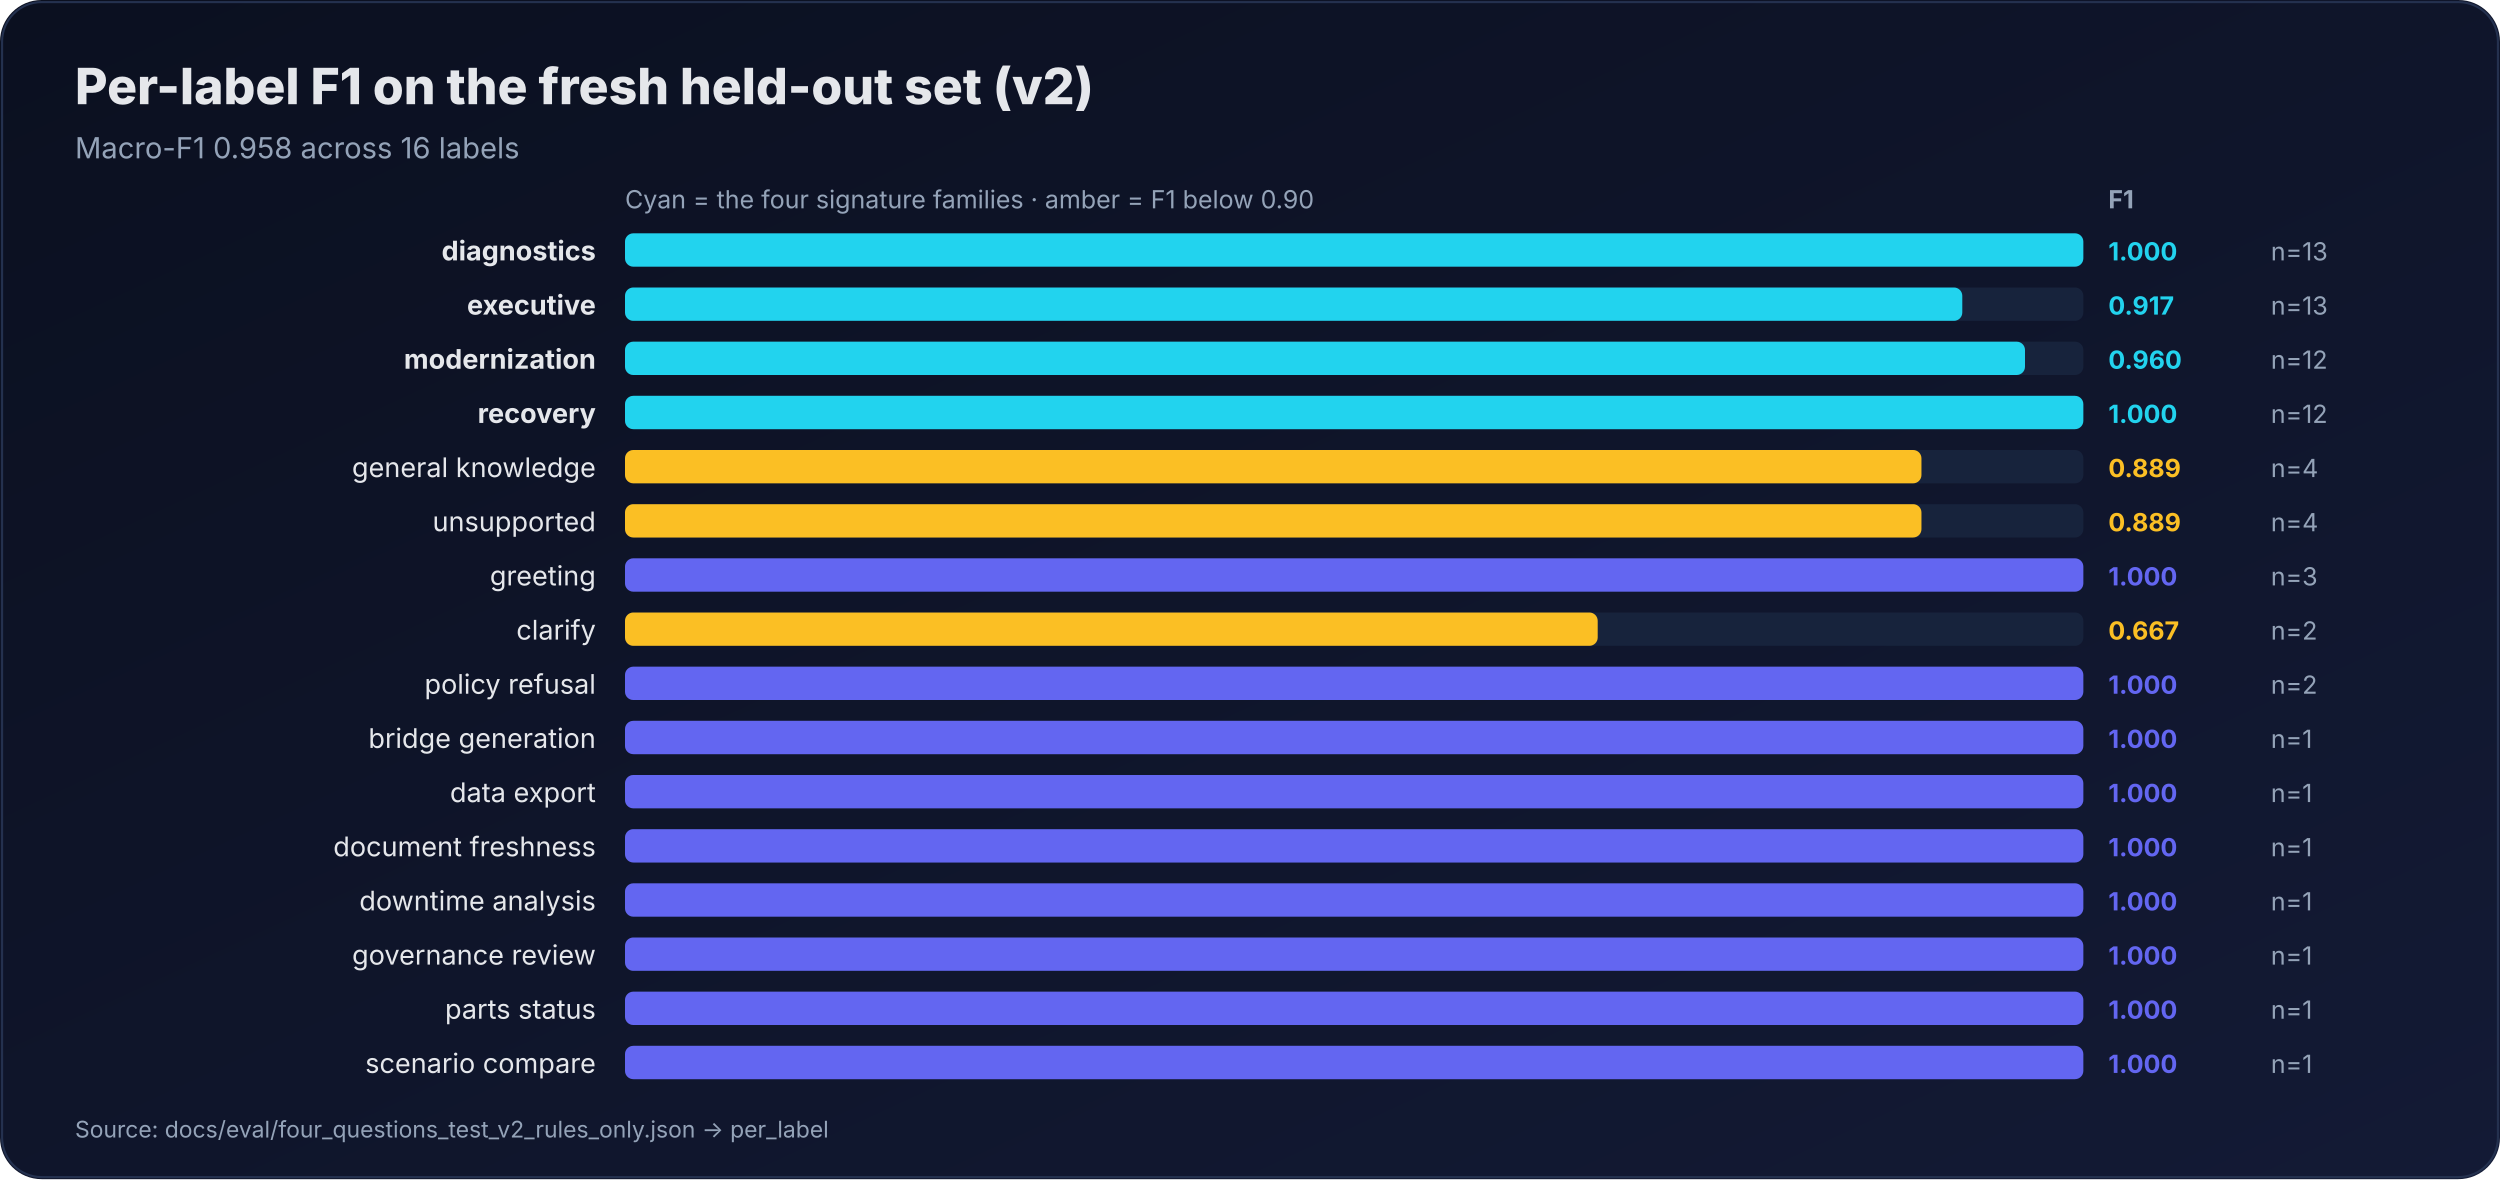
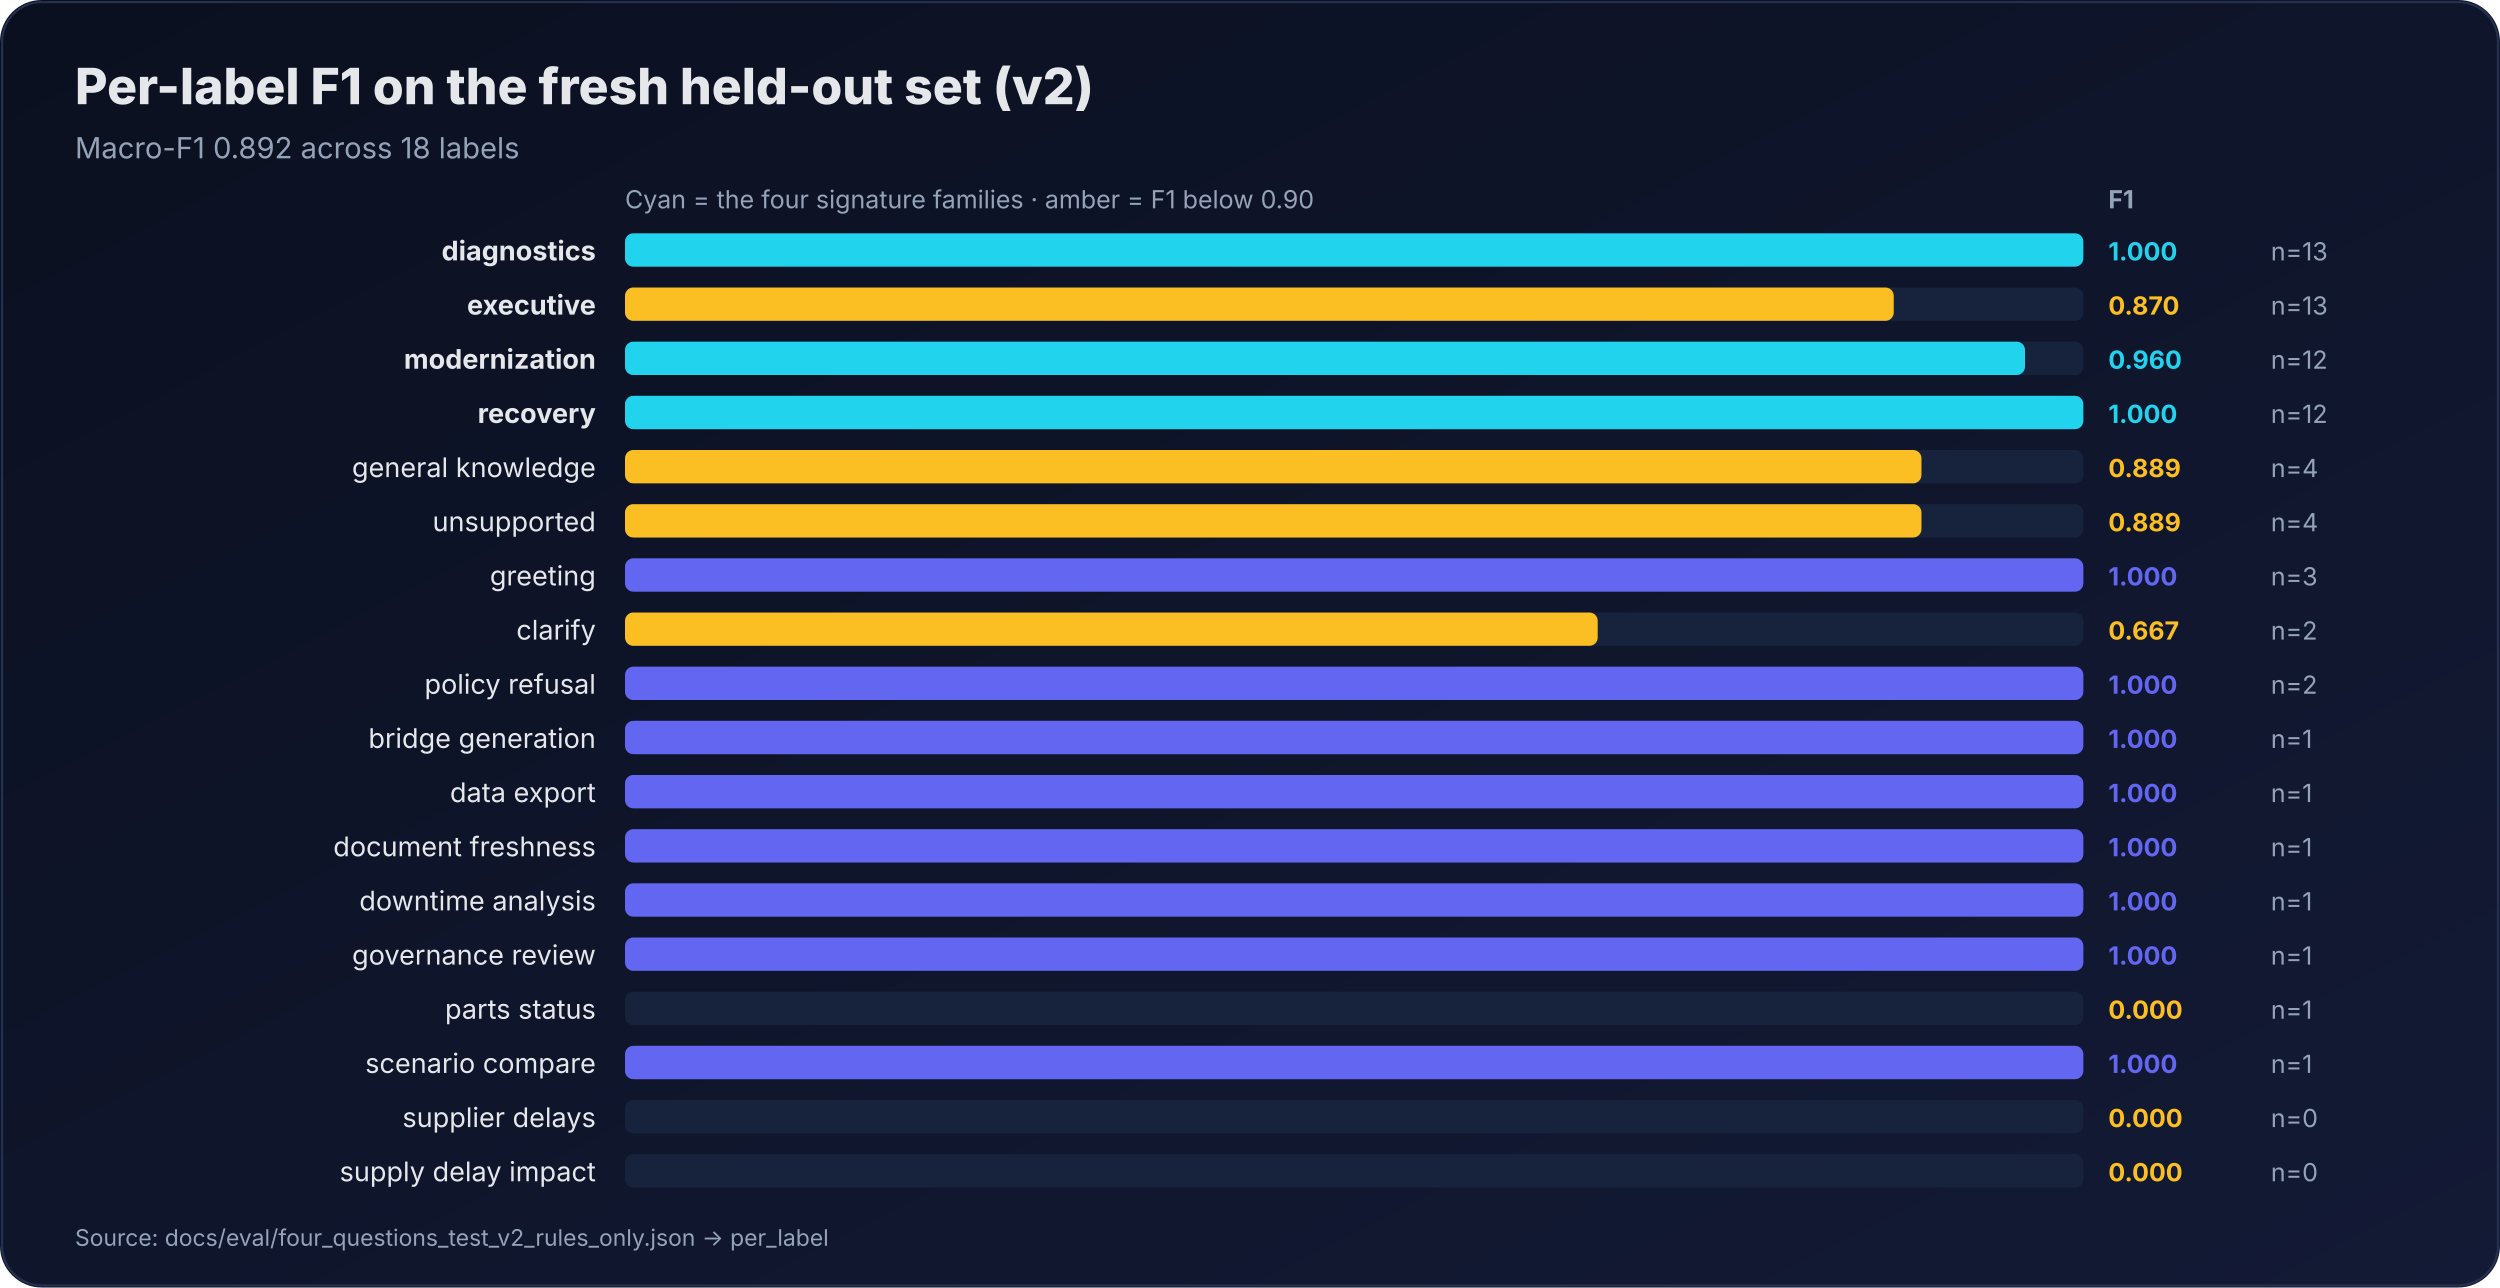
- <svg xmlns="http://www.w3.org/2000/svg" viewBox="0 0 1200 566" width="1200" height="566" role="img" aria-label="Per-label F1 on the fresh held-out set (v2)">
+ <svg xmlns="http://www.w3.org/2000/svg" viewBox="0 0 1200 618" width="1200" height="618" role="img" aria-label="Per-label F1 on the fresh held-out set (v2)">
  <defs>
    <linearGradient id="g" x1="0" y1="0" x2="1" y2="1">
      <stop offset="0" stop-color="#0B1020" />
      <stop offset="1" stop-color="#131A35" />
    </linearGradient>
  </defs>
-   <rect width="1200" height="566" rx="20" fill="url(#g)" />
-   <rect x="1" y="1" width="1198" height="564" rx="19" fill="none" stroke="#24314F" />
+   <rect width="1200" height="618" rx="20" fill="url(#g)" />
+   <rect x="1" y="1" width="1198" height="616" rx="19" fill="none" stroke="#24314F" />
  <text x="36" y="50" font-family="Inter, 'Segoe UI', system-ui, -apple-system, Helvetica, Arial, sans-serif" font-size="24" font-weight="800" fill="#E5E7EB" text-anchor="start">Per-label F1 on the fresh held-out set (v2)</text>
-   <text x="36" y="76" font-family="Inter, 'Segoe UI', system-ui, -apple-system, Helvetica, Arial, sans-serif" font-size="14" font-weight="400" fill="#94A3B8" text-anchor="start">Macro-F1 0.958 across 16 labels</text>
+   <text x="36" y="76" font-family="Inter, 'Segoe UI', system-ui, -apple-system, Helvetica, Arial, sans-serif" font-size="14" font-weight="400" fill="#94A3B8" text-anchor="start">Macro-F1 0.892 across 18 labels</text>
  <text x="286" y="125" font-family="Inter, 'Segoe UI', system-ui, -apple-system, Helvetica, Arial, sans-serif" font-size="13" font-weight="700" fill="#E5E7EB" text-anchor="end">diagnostics</text>
  <rect x="300" y="112" width="700" height="16" rx="4" fill="#17233C" />
  <rect x="300" y="112" width="700.0" height="16" rx="4" fill="#22D3EE" />
  <text x="1012" y="125" font-family="Inter, 'Segoe UI', system-ui, -apple-system, Helvetica, Arial, sans-serif" font-size="12" font-weight="700" fill="#22D3EE" text-anchor="start">1.000</text>
  <text x="1090" y="125" font-family="Inter, 'Segoe UI', system-ui, -apple-system, Helvetica, Arial, sans-serif" font-size="12" font-weight="400" fill="#94A3B8" text-anchor="start">n=13</text>
  <text x="286" y="151" font-family="Inter, 'Segoe UI', system-ui, -apple-system, Helvetica, Arial, sans-serif" font-size="13" font-weight="700" fill="#E5E7EB" text-anchor="end">executive</text>
  <rect x="300" y="138" width="700" height="16" rx="4" fill="#17233C" />
-   <rect x="300" y="138" width="641.9" height="16" rx="4" fill="#22D3EE" />
-   <text x="1012" y="151" font-family="Inter, 'Segoe UI', system-ui, -apple-system, Helvetica, Arial, sans-serif" font-size="12" font-weight="700" fill="#22D3EE" text-anchor="start">0.917</text>
+   <rect x="300" y="138" width="609.0" height="16" rx="4" fill="#FBBF24" />
+   <text x="1012" y="151" font-family="Inter, 'Segoe UI', system-ui, -apple-system, Helvetica, Arial, sans-serif" font-size="12" font-weight="700" fill="#FBBF24" text-anchor="start">0.870</text>
  <text x="1090" y="151" font-family="Inter, 'Segoe UI', system-ui, -apple-system, Helvetica, Arial, sans-serif" font-size="12" font-weight="400" fill="#94A3B8" text-anchor="start">n=13</text>
  <text x="286" y="177" font-family="Inter, 'Segoe UI', system-ui, -apple-system, Helvetica, Arial, sans-serif" font-size="13" font-weight="700" fill="#E5E7EB" text-anchor="end">modernization</text>
  <rect x="300" y="164" width="700" height="16" rx="4" fill="#17233C" />
  <rect x="300" y="164" width="672.0" height="16" rx="4" fill="#22D3EE" />
  <text x="1012" y="177" font-family="Inter, 'Segoe UI', system-ui, -apple-system, Helvetica, Arial, sans-serif" font-size="12" font-weight="700" fill="#22D3EE" text-anchor="start">0.960</text>
  <text x="1090" y="177" font-family="Inter, 'Segoe UI', system-ui, -apple-system, Helvetica, Arial, sans-serif" font-size="12" font-weight="400" fill="#94A3B8" text-anchor="start">n=12</text>
  <text x="286" y="203" font-family="Inter, 'Segoe UI', system-ui, -apple-system, Helvetica, Arial, sans-serif" font-size="13" font-weight="700" fill="#E5E7EB" text-anchor="end">recovery</text>
  <rect x="300" y="190" width="700" height="16" rx="4" fill="#17233C" />
  <rect x="300" y="190" width="700.0" height="16" rx="4" fill="#22D3EE" />
  <text x="1012" y="203" font-family="Inter, 'Segoe UI', system-ui, -apple-system, Helvetica, Arial, sans-serif" font-size="12" font-weight="700" fill="#22D3EE" text-anchor="start">1.000</text>
  <text x="1090" y="203" font-family="Inter, 'Segoe UI', system-ui, -apple-system, Helvetica, Arial, sans-serif" font-size="12" font-weight="400" fill="#94A3B8" text-anchor="start">n=12</text>
  <text x="286" y="229" font-family="Inter, 'Segoe UI', system-ui, -apple-system, Helvetica, Arial, sans-serif" font-size="13" font-weight="400" fill="#E5E7EB" text-anchor="end">general knowledge</text>
  <rect x="300" y="216" width="700" height="16" rx="4" fill="#17233C" />
  <rect x="300" y="216" width="622.3" height="16" rx="4" fill="#FBBF24" />
  <text x="1012" y="229" font-family="Inter, 'Segoe UI', system-ui, -apple-system, Helvetica, Arial, sans-serif" font-size="12" font-weight="700" fill="#FBBF24" text-anchor="start">0.889</text>
  <text x="1090" y="229" font-family="Inter, 'Segoe UI', system-ui, -apple-system, Helvetica, Arial, sans-serif" font-size="12" font-weight="400" fill="#94A3B8" text-anchor="start">n=4</text>
  <text x="286" y="255" font-family="Inter, 'Segoe UI', system-ui, -apple-system, Helvetica, Arial, sans-serif" font-size="13" font-weight="400" fill="#E5E7EB" text-anchor="end">unsupported</text>
  <rect x="300" y="242" width="700" height="16" rx="4" fill="#17233C" />
  <rect x="300" y="242" width="622.3" height="16" rx="4" fill="#FBBF24" />
  <text x="1012" y="255" font-family="Inter, 'Segoe UI', system-ui, -apple-system, Helvetica, Arial, sans-serif" font-size="12" font-weight="700" fill="#FBBF24" text-anchor="start">0.889</text>
  <text x="1090" y="255" font-family="Inter, 'Segoe UI', system-ui, -apple-system, Helvetica, Arial, sans-serif" font-size="12" font-weight="400" fill="#94A3B8" text-anchor="start">n=4</text>
  <text x="286" y="281" font-family="Inter, 'Segoe UI', system-ui, -apple-system, Helvetica, Arial, sans-serif" font-size="13" font-weight="400" fill="#E5E7EB" text-anchor="end">greeting</text>
  <rect x="300" y="268" width="700" height="16" rx="4" fill="#17233C" />
  <rect x="300" y="268" width="700.0" height="16" rx="4" fill="#6366F1" />
  <text x="1012" y="281" font-family="Inter, 'Segoe UI', system-ui, -apple-system, Helvetica, Arial, sans-serif" font-size="12" font-weight="700" fill="#6366F1" text-anchor="start">1.000</text>
  <text x="1090" y="281" font-family="Inter, 'Segoe UI', system-ui, -apple-system, Helvetica, Arial, sans-serif" font-size="12" font-weight="400" fill="#94A3B8" text-anchor="start">n=3</text>
  <text x="286" y="307" font-family="Inter, 'Segoe UI', system-ui, -apple-system, Helvetica, Arial, sans-serif" font-size="13" font-weight="400" fill="#E5E7EB" text-anchor="end">clarify</text>
  <rect x="300" y="294" width="700" height="16" rx="4" fill="#17233C" />
  <rect x="300" y="294" width="466.9" height="16" rx="4" fill="#FBBF24" />
  <text x="1012" y="307" font-family="Inter, 'Segoe UI', system-ui, -apple-system, Helvetica, Arial, sans-serif" font-size="12" font-weight="700" fill="#FBBF24" text-anchor="start">0.667</text>
  <text x="1090" y="307" font-family="Inter, 'Segoe UI', system-ui, -apple-system, Helvetica, Arial, sans-serif" font-size="12" font-weight="400" fill="#94A3B8" text-anchor="start">n=2</text>
  <text x="286" y="333" font-family="Inter, 'Segoe UI', system-ui, -apple-system, Helvetica, Arial, sans-serif" font-size="13" font-weight="400" fill="#E5E7EB" text-anchor="end">policy refusal</text>
  <rect x="300" y="320" width="700" height="16" rx="4" fill="#17233C" />
  <rect x="300" y="320" width="700.0" height="16" rx="4" fill="#6366F1" />
  <text x="1012" y="333" font-family="Inter, 'Segoe UI', system-ui, -apple-system, Helvetica, Arial, sans-serif" font-size="12" font-weight="700" fill="#6366F1" text-anchor="start">1.000</text>
  <text x="1090" y="333" font-family="Inter, 'Segoe UI', system-ui, -apple-system, Helvetica, Arial, sans-serif" font-size="12" font-weight="400" fill="#94A3B8" text-anchor="start">n=2</text>
  <text x="286" y="359" font-family="Inter, 'Segoe UI', system-ui, -apple-system, Helvetica, Arial, sans-serif" font-size="13" font-weight="400" fill="#E5E7EB" text-anchor="end">bridge generation</text>
  <rect x="300" y="346" width="700" height="16" rx="4" fill="#17233C" />
  <rect x="300" y="346" width="700.0" height="16" rx="4" fill="#6366F1" />
  <text x="1012" y="359" font-family="Inter, 'Segoe UI', system-ui, -apple-system, Helvetica, Arial, sans-serif" font-size="12" font-weight="700" fill="#6366F1" text-anchor="start">1.000</text>
  <text x="1090" y="359" font-family="Inter, 'Segoe UI', system-ui, -apple-system, Helvetica, Arial, sans-serif" font-size="12" font-weight="400" fill="#94A3B8" text-anchor="start">n=1</text>
  <text x="286" y="385" font-family="Inter, 'Segoe UI', system-ui, -apple-system, Helvetica, Arial, sans-serif" font-size="13" font-weight="400" fill="#E5E7EB" text-anchor="end">data export</text>
  <rect x="300" y="372" width="700" height="16" rx="4" fill="#17233C" />
  <rect x="300" y="372" width="700.0" height="16" rx="4" fill="#6366F1" />
  <text x="1012" y="385" font-family="Inter, 'Segoe UI', system-ui, -apple-system, Helvetica, Arial, sans-serif" font-size="12" font-weight="700" fill="#6366F1" text-anchor="start">1.000</text>
  <text x="1090" y="385" font-family="Inter, 'Segoe UI', system-ui, -apple-system, Helvetica, Arial, sans-serif" font-size="12" font-weight="400" fill="#94A3B8" text-anchor="start">n=1</text>
  <text x="286" y="411" font-family="Inter, 'Segoe UI', system-ui, -apple-system, Helvetica, Arial, sans-serif" font-size="13" font-weight="400" fill="#E5E7EB" text-anchor="end">document freshness</text>
  <rect x="300" y="398" width="700" height="16" rx="4" fill="#17233C" />
  <rect x="300" y="398" width="700.0" height="16" rx="4" fill="#6366F1" />
  <text x="1012" y="411" font-family="Inter, 'Segoe UI', system-ui, -apple-system, Helvetica, Arial, sans-serif" font-size="12" font-weight="700" fill="#6366F1" text-anchor="start">1.000</text>
  <text x="1090" y="411" font-family="Inter, 'Segoe UI', system-ui, -apple-system, Helvetica, Arial, sans-serif" font-size="12" font-weight="400" fill="#94A3B8" text-anchor="start">n=1</text>
  <text x="286" y="437" font-family="Inter, 'Segoe UI', system-ui, -apple-system, Helvetica, Arial, sans-serif" font-size="13" font-weight="400" fill="#E5E7EB" text-anchor="end">downtime analysis</text>
  <rect x="300" y="424" width="700" height="16" rx="4" fill="#17233C" />
  <rect x="300" y="424" width="700.0" height="16" rx="4" fill="#6366F1" />
  <text x="1012" y="437" font-family="Inter, 'Segoe UI', system-ui, -apple-system, Helvetica, Arial, sans-serif" font-size="12" font-weight="700" fill="#6366F1" text-anchor="start">1.000</text>
  <text x="1090" y="437" font-family="Inter, 'Segoe UI', system-ui, -apple-system, Helvetica, Arial, sans-serif" font-size="12" font-weight="400" fill="#94A3B8" text-anchor="start">n=1</text>
  <text x="286" y="463" font-family="Inter, 'Segoe UI', system-ui, -apple-system, Helvetica, Arial, sans-serif" font-size="13" font-weight="400" fill="#E5E7EB" text-anchor="end">governance review</text>
  <rect x="300" y="450" width="700" height="16" rx="4" fill="#17233C" />
  <rect x="300" y="450" width="700.0" height="16" rx="4" fill="#6366F1" />
  <text x="1012" y="463" font-family="Inter, 'Segoe UI', system-ui, -apple-system, Helvetica, Arial, sans-serif" font-size="12" font-weight="700" fill="#6366F1" text-anchor="start">1.000</text>
  <text x="1090" y="463" font-family="Inter, 'Segoe UI', system-ui, -apple-system, Helvetica, Arial, sans-serif" font-size="12" font-weight="400" fill="#94A3B8" text-anchor="start">n=1</text>
  <text x="286" y="489" font-family="Inter, 'Segoe UI', system-ui, -apple-system, Helvetica, Arial, sans-serif" font-size="13" font-weight="400" fill="#E5E7EB" text-anchor="end">parts status</text>
  <rect x="300" y="476" width="700" height="16" rx="4" fill="#17233C" />
-   <rect x="300" y="476" width="700.0" height="16" rx="4" fill="#6366F1" />
-   <text x="1012" y="489" font-family="Inter, 'Segoe UI', system-ui, -apple-system, Helvetica, Arial, sans-serif" font-size="12" font-weight="700" fill="#6366F1" text-anchor="start">1.000</text>
+   <rect x="300" y="476" width="0.0" height="16" rx="4" fill="#FBBF24" />
+   <text x="1012" y="489" font-family="Inter, 'Segoe UI', system-ui, -apple-system, Helvetica, Arial, sans-serif" font-size="12" font-weight="700" fill="#FBBF24" text-anchor="start">0.000</text>
  <text x="1090" y="489" font-family="Inter, 'Segoe UI', system-ui, -apple-system, Helvetica, Arial, sans-serif" font-size="12" font-weight="400" fill="#94A3B8" text-anchor="start">n=1</text>
  <text x="286" y="515" font-family="Inter, 'Segoe UI', system-ui, -apple-system, Helvetica, Arial, sans-serif" font-size="13" font-weight="400" fill="#E5E7EB" text-anchor="end">scenario compare</text>
  <rect x="300" y="502" width="700" height="16" rx="4" fill="#17233C" />
  <rect x="300" y="502" width="700.0" height="16" rx="4" fill="#6366F1" />
  <text x="1012" y="515" font-family="Inter, 'Segoe UI', system-ui, -apple-system, Helvetica, Arial, sans-serif" font-size="12" font-weight="700" fill="#6366F1" text-anchor="start">1.000</text>
  <text x="1090" y="515" font-family="Inter, 'Segoe UI', system-ui, -apple-system, Helvetica, Arial, sans-serif" font-size="12" font-weight="400" fill="#94A3B8" text-anchor="start">n=1</text>
+   <text x="286" y="541" font-family="Inter, 'Segoe UI', system-ui, -apple-system, Helvetica, Arial, sans-serif" font-size="13" font-weight="400" fill="#E5E7EB" text-anchor="end">supplier delays</text>
+   <rect x="300" y="528" width="700" height="16" rx="4" fill="#17233C" />
+   <rect x="300" y="528" width="0.0" height="16" rx="4" fill="#FBBF24" />
+   <text x="1012" y="541" font-family="Inter, 'Segoe UI', system-ui, -apple-system, Helvetica, Arial, sans-serif" font-size="12" font-weight="700" fill="#FBBF24" text-anchor="start">0.000</text>
+   <text x="1090" y="541" font-family="Inter, 'Segoe UI', system-ui, -apple-system, Helvetica, Arial, sans-serif" font-size="12" font-weight="400" fill="#94A3B8" text-anchor="start">n=0</text>
+   <text x="286" y="567" font-family="Inter, 'Segoe UI', system-ui, -apple-system, Helvetica, Arial, sans-serif" font-size="13" font-weight="400" fill="#E5E7EB" text-anchor="end">supply delay impact</text>
+   <rect x="300" y="554" width="700" height="16" rx="4" fill="#17233C" />
+   <rect x="300" y="554" width="0.0" height="16" rx="4" fill="#FBBF24" />
+   <text x="1012" y="567" font-family="Inter, 'Segoe UI', system-ui, -apple-system, Helvetica, Arial, sans-serif" font-size="12" font-weight="700" fill="#FBBF24" text-anchor="start">0.000</text>
+   <text x="1090" y="567" font-family="Inter, 'Segoe UI', system-ui, -apple-system, Helvetica, Arial, sans-serif" font-size="12" font-weight="400" fill="#94A3B8" text-anchor="start">n=0</text>
  <text x="1012" y="100" font-family="Inter, 'Segoe UI', system-ui, -apple-system, Helvetica, Arial, sans-serif" font-size="12" font-weight="700" fill="#94A3B8" text-anchor="start">F1</text>
  <text x="300" y="100" font-family="Inter, 'Segoe UI', system-ui, -apple-system, Helvetica, Arial, sans-serif" font-size="12" font-weight="400" fill="#94A3B8" text-anchor="start">Cyan = the four signature families · amber = F1 below 0.90</text>
-   <text x="36" y="546" font-family="Inter, 'Segoe UI', system-ui, -apple-system, Helvetica, Arial, sans-serif" font-size="11" font-weight="400" fill="#94A3B8" text-anchor="start">Source: docs/eval/four_questions_test_v2_rules_only.json → per_label</text>
+   <text x="36" y="598" font-family="Inter, 'Segoe UI', system-ui, -apple-system, Helvetica, Arial, sans-serif" font-size="11" font-weight="400" fill="#94A3B8" text-anchor="start">Source: docs/eval/four_questions_test_v2_rules_only.json → per_label</text>
</svg>
